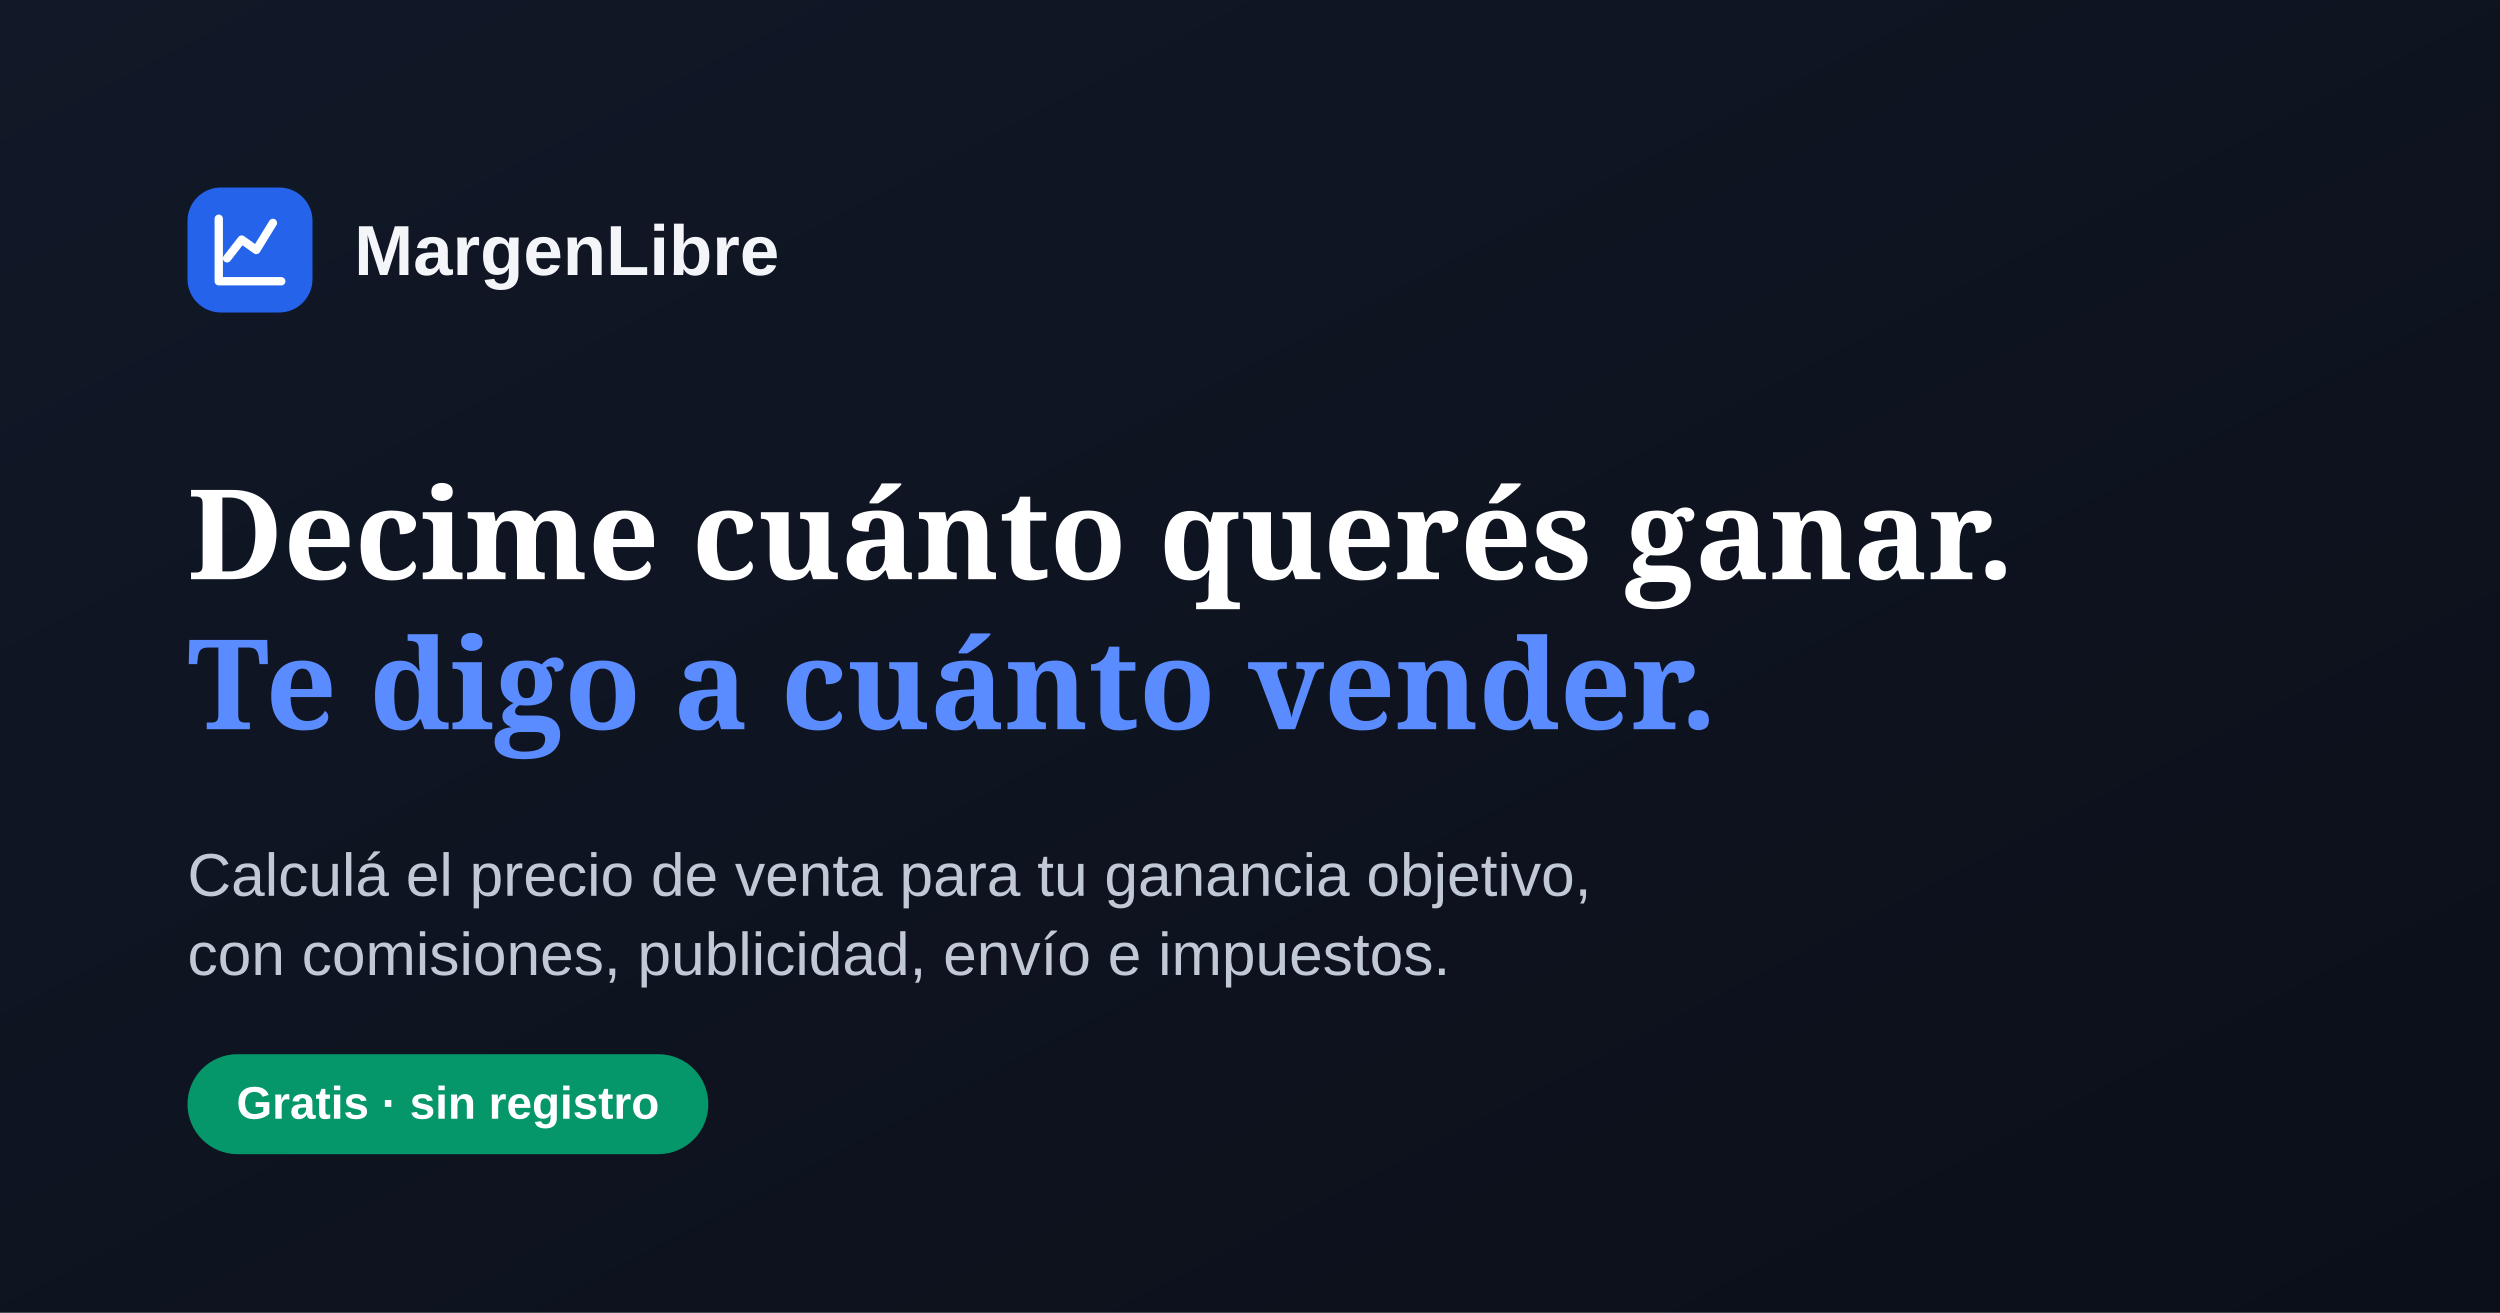
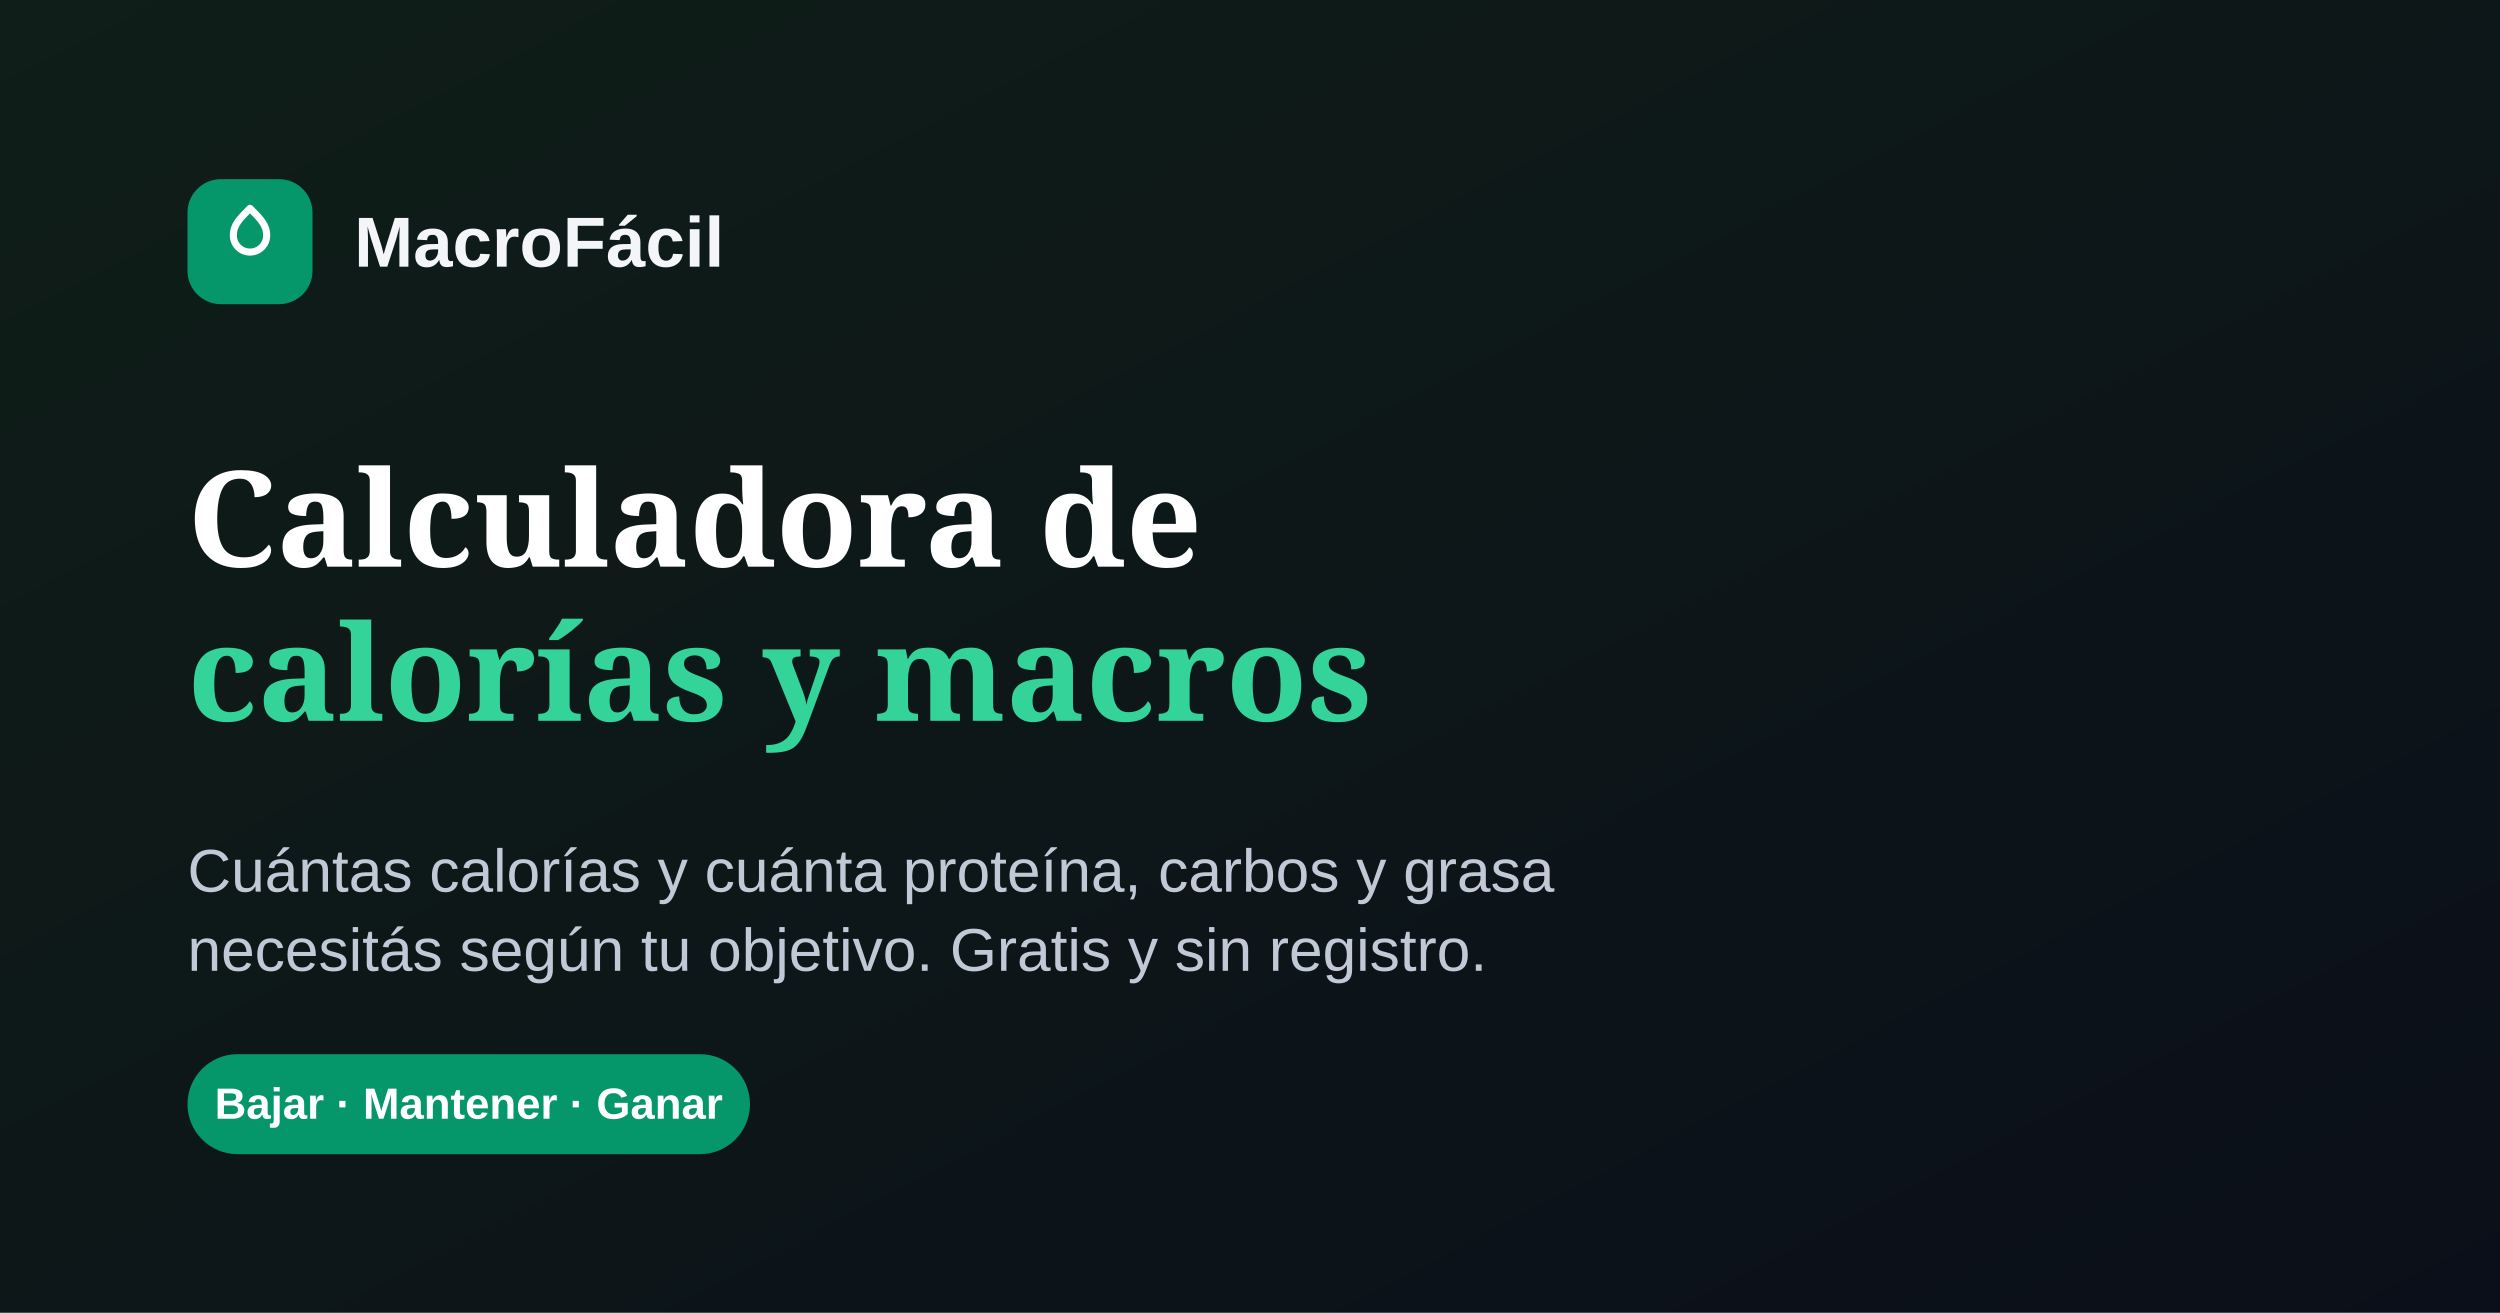
<svg xmlns="http://www.w3.org/2000/svg" width="1200" height="630" viewBox="0 0 1200 630">
-   <rect width="1200" height="630" fill="#0b0f19" />
-   <rect x="0" y="0" width="1200" height="630" fill="url(#g)" />
  <defs>
    <linearGradient id="g" x1="0" y1="0" x2="1" y2="1">
-       <stop offset="0" stop-color="#111827" />
+       <stop offset="0" stop-color="#0f1e18" />
      <stop offset="1" stop-color="#0b0f19" />
    </linearGradient>
  </defs>
-   <g transform="translate(90,90)">
-     <rect width="60" height="60" rx="16" fill="#2563eb" />
-     <path d="M15 15v30h30" fill="none" stroke="#fff" stroke-width="4" stroke-linecap="round" stroke-linejoin="round" />
-     <path d="M19 34l7-9 7 5 8-13" fill="none" stroke="#fff" stroke-width="4" stroke-linecap="round" stroke-linejoin="round" />
-     <text x="80" y="42" fill="#f3f5f9" font-family="Manrope, Arial, sans-serif" font-size="34" font-weight="800">MargenLibre</text>
+   <rect width="1200" height="630" fill="#0b0f19" />
+   <rect width="1200" height="630" fill="url(#g)" />
+   <g transform="translate(90,86)">
+     <rect width="60" height="60" rx="16" fill="#059669" />
+     <path d="M30 14c-5 5-8 8-8 13a8 8 0 0 0 16 0c0-5-3-8-8-13z" fill="none" stroke="#fff" stroke-width="3.4" stroke-linejoin="round" />
+     <text x="80" y="42" fill="#f3f5f9" font-family="Manrope, Arial, sans-serif" font-size="34" font-weight="800">MacroFácil</text>
  </g>
-   <text x="90" y="278" fill="#ffffff" font-family="Georgia, serif" font-size="60" font-weight="600">Decime cuánto querés ganar.</text>
-   <text x="90" y="350" fill="#5b8cff" font-family="Georgia, serif" font-size="60" font-weight="600">Te digo a cuánto vender.</text>
-   <text x="90" y="430" fill="#c2c9d6" font-family="Manrope, Arial, sans-serif" font-size="29">Calculá el precio de venta para tu ganancia objetivo,</text>
-   <text x="90" y="468" fill="#c2c9d6" font-family="Manrope, Arial, sans-serif" font-size="29">con comisiones, publicidad, envío e impuestos.</text>
+   <text x="90" y="272" fill="#ffffff" font-family="Georgia, serif" font-size="64" font-weight="600">Calculadora de</text>
+   <text x="90" y="346" fill="#34d399" font-family="Georgia, serif" font-size="64" font-weight="600">calorías y macros</text>
+   <text x="90" y="428" fill="#c2c9d6" font-family="Manrope, Arial, sans-serif" font-size="29">Cuántas calorías y cuánta proteína, carbos y grasa</text>
+   <text x="90" y="466" fill="#c2c9d6" font-family="Manrope, Arial, sans-serif" font-size="29">necesitás según tu objetivo. Gratis y sin registro.</text>
  <g transform="translate(90,506)">
-     <rect width="250" height="48" rx="24" fill="#059669" />
-     <text x="125" y="31" fill="#fff" text-anchor="middle" font-family="Manrope, Arial, sans-serif" font-size="22" font-weight="700">Gratis · sin registro</text>
+     <rect width="270" height="48" rx="24" fill="#059669" />
+     <text x="135" y="31" fill="#fff" text-anchor="middle" font-family="Manrope, Arial, sans-serif" font-size="21" font-weight="700">Bajar · Mantener · Ganar</text>
  </g>
</svg>
